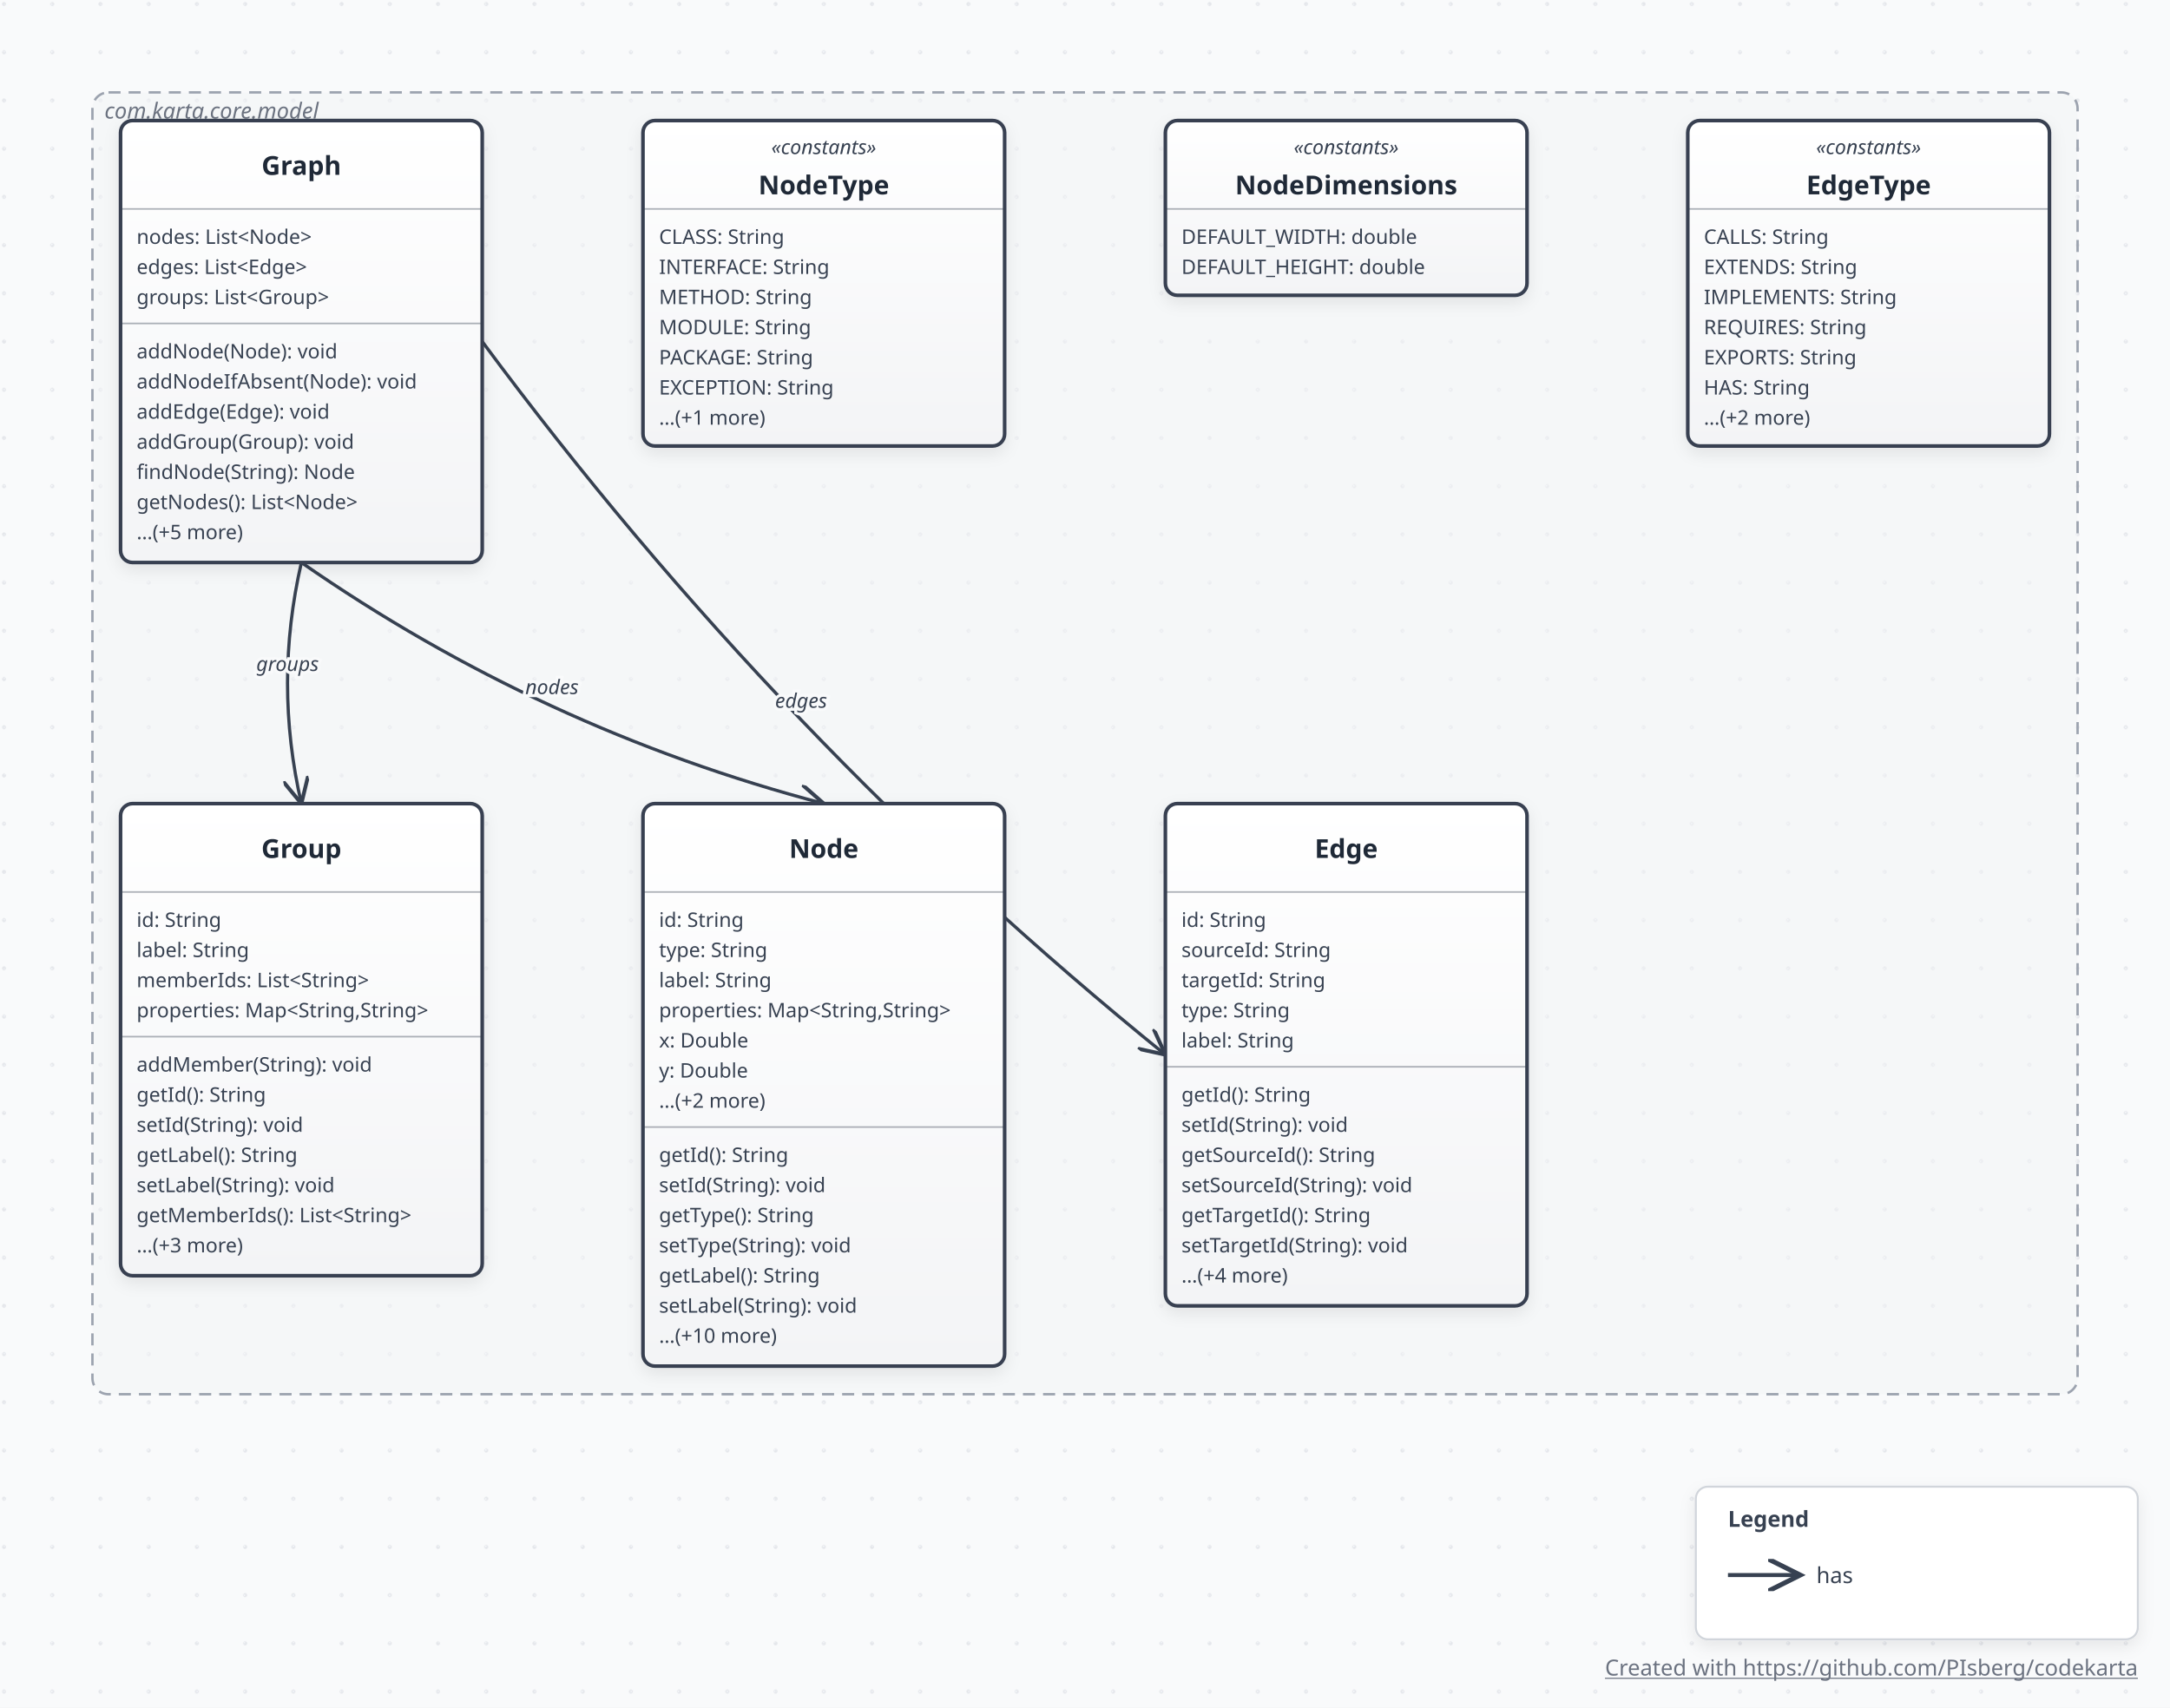
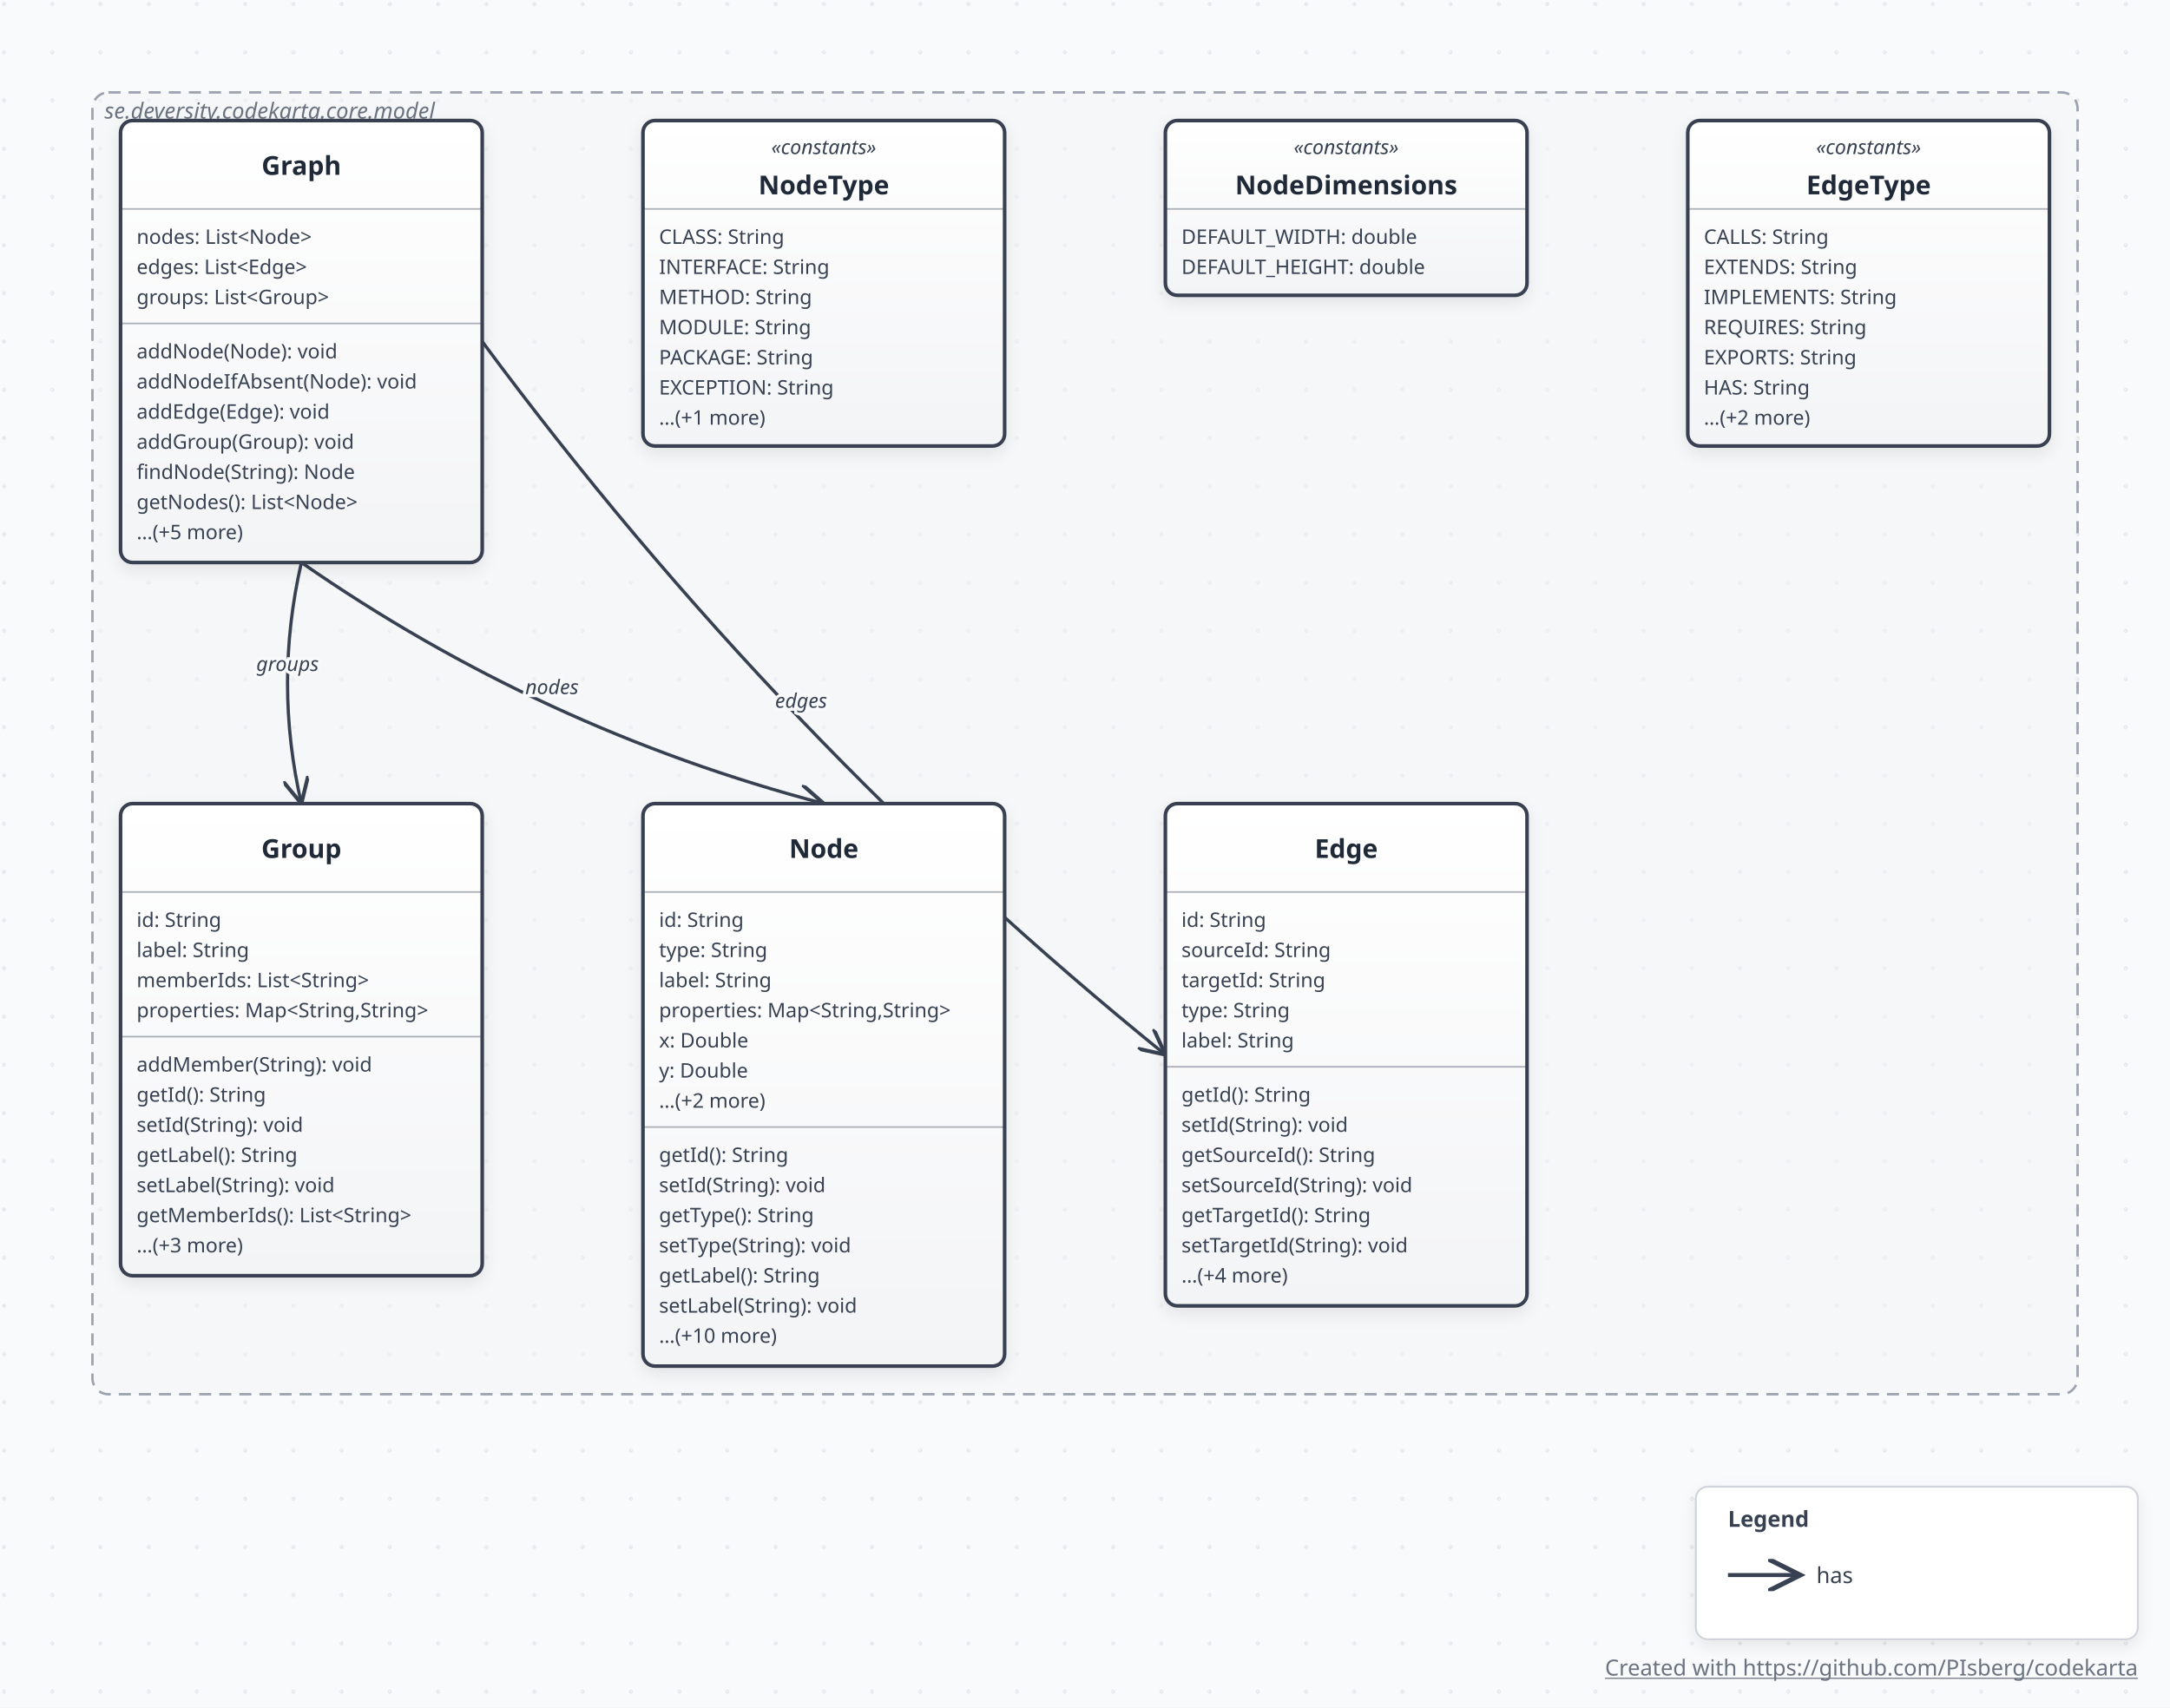
<svg xmlns="http://www.w3.org/2000/svg" width="1080" height="850" viewBox="0 0 1080 850">
  <defs>
    <style>
svg { font-family: 'Outfit', 'Inter', -apple-system, BlinkMacSystemFont, 'Segoe UI', sans-serif; }
text { font-family: 'Outfit', 'Inter', -apple-system, BlinkMacSystemFont, 'Segoe UI', sans-serif !important; }
.node-rect { transition: filter 0.2s ease, stroke-width 0.2s ease, stroke 0.2s ease; }
.node-rect:hover { stroke-width: 2.2 !important; filter: drop-shadow(0 8px 16px rgba(15, 23, 42, 0.12)) !important; }
.edge-line { stroke-linecap: round; stroke-linejoin: round; transition: stroke-width 0.2s ease; }
.edge-line:hover { stroke-width: 2.5 !important; }
.edge-label { paint-order: stroke; stroke: #f9fafb; stroke-width: 3; font-weight: 500; }
.diagram-attribution { fill: #9ca3af; text-decoration: none; transition: fill 0.2s ease; }
.diagram-attribution:hover { fill: #4b5563; text-decoration: underline; }
.group-rect { transition: stroke-width 0.2s ease; }
.node-label { pointer-events: none; }
</style>
    <filter id="nodeShadow" x="-20%" y="-20%" width="140%" height="140%">
      <feDropShadow dx="0" dy="3" stdDeviation="4" flood-color="#0f172a" flood-opacity="0.08" />
    </filter>
    <linearGradient id="grad-CLASS" x1="0%" y1="0%" x2="0%" y2="100%">
      <stop offset="0%" stop-color="#ffffff" />
      <stop offset="100%" stop-color="#f3f4f6" />
    </linearGradient>
    <linearGradient id="grad-INTERFACE" x1="0%" y1="0%" x2="0%" y2="100%">
      <stop offset="0%" stop-color="#eff6ff" />
      <stop offset="100%" stop-color="#dbeafe" />
    </linearGradient>
    <linearGradient id="grad-MODULE" x1="0%" y1="0%" x2="0%" y2="100%">
      <stop offset="0%" stop-color="#faf5ff" />
      <stop offset="100%" stop-color="#ede9fe" />
    </linearGradient>
    <linearGradient id="grad-METHOD" x1="0%" y1="0%" x2="0%" y2="100%">
      <stop offset="0%" stop-color="#fffbeb" />
      <stop offset="100%" stop-color="#fef3c7" />
    </linearGradient>
    <linearGradient id="grad-PACKAGE" x1="0%" y1="0%" x2="0%" y2="100%">
      <stop offset="0%" stop-color="#ecfdf5" />
      <stop offset="100%" stop-color="#d1fae5" />
    </linearGradient>
    <linearGradient id="grad-EXCEPTION" x1="0%" y1="0%" x2="0%" y2="100%">
      <stop offset="0%" stop-color="#fef2f2" />
      <stop offset="100%" stop-color="#fee2e2" />
    </linearGradient>
    <linearGradient id="grad-STATE" x1="0%" y1="0%" x2="0%" y2="100%">
      <stop offset="0%" stop-color="#f0f9ff" />
      <stop offset="100%" stop-color="#e0f2fe" />
    </linearGradient>
    <pattern id="dotGrid" width="24" height="24" patternUnits="userSpaceOnUse">
      <circle cx="2" cy="2" r="1" fill="#e5e7eb" />
    </pattern>
    <marker id="marker-open-374151" markerWidth="10" markerHeight="8" refX="8" refY="4" orient="auto">
      <path d="M0,0 L8,4 L0,8" fill="none" stroke="#374151" stroke-width="1.2" />
    </marker>
  </defs>
  <rect width="1080" height="850" fill="#f9fafb" />
  <rect width="1080" height="850" fill="url(#dotGrid)" />
  <rect class="group-rect" x="46.0" y="46.0" width="988.0" height="648.0" rx="8" fill="#f3f4f6" fill-opacity="0.5" stroke="#9ca3af" stroke-dasharray="6,4" stroke-width="1.2" />
-   <text x="52.0" y="59.0" font-family="sans-serif" font-size="11" fill="#6b7280" font-style="italic">com.karta.core.model</text>
+   <text x="52.0" y="59.0" font-family="sans-serif" font-size="11" fill="#6b7280" font-style="italic">se.deversity.codekarta.core.model</text>
  <path class="edge-line" data-source="Graph" data-target="Node" data-type="HAS" d="M150.0 280.0 Q269.4 363.0 410.0 400.0" fill="none" stroke="#374151" stroke-width="1.6" marker-end="url(#marker-open-374151)" />
  <text class="edge-label" data-source="Graph" data-target="Node" data-type="HAS" x="274.7" y="345.5" text-anchor="middle" font-family="sans-serif" font-size="10" fill="#374151" font-style="italic">nodes</text>
  <path class="edge-line" data-source="Graph" data-target="Edge" data-type="HAS" d="M240.0 170.0 Q387.4 369.1 580.0 525.0" fill="none" stroke="#374151" stroke-width="1.6" marker-end="url(#marker-open-374151)" />
  <text class="edge-label" data-source="Graph" data-target="Edge" data-type="HAS" x="398.7" y="352.3" text-anchor="middle" font-family="sans-serif" font-size="10" fill="#374151" font-style="italic">edges</text>
  <path class="edge-line" data-source="Graph" data-target="Group" data-type="HAS" d="M150.0 280.0 Q136.2 340.0 150.0 400.0" fill="none" stroke="#374151" stroke-width="1.6" marker-end="url(#marker-open-374151)" />
  <text class="edge-label" data-source="Graph" data-target="Group" data-type="HAS" x="143.1" y="334.0" text-anchor="middle" font-family="sans-serif" font-size="10" fill="#374151" font-style="italic">groups</text>
  <g id="Edge">
    <rect class="node-rect" x="580.0" y="400.0" width="180.0" height="250.0" rx="6.0" fill="url(#grad-CLASS)" stroke="#374151" stroke-width="1.8" filter="url(#nodeShadow)" />
    <text class="node-label" x="670.0" y="422.0" text-anchor="middle" dominant-baseline="central" font-family="sans-serif" font-size="13" font-weight="bold" fill="#1f2937">Edge</text>
    <line x1="580.0" y1="444.0" x2="760.0" y2="444.0" stroke="#374151" stroke-width="0.8" opacity="0.4" />
    <text x="588.0" y="457.5" font-family="sans-serif" font-size="10" fill="#374151" dominant-baseline="central">id: String</text>
    <text x="588.0" y="472.5" font-family="sans-serif" font-size="10" fill="#374151" dominant-baseline="central">sourceId: String</text>
    <text x="588.0" y="487.5" font-family="sans-serif" font-size="10" fill="#374151" dominant-baseline="central">targetId: String</text>
    <text x="588.0" y="502.5" font-family="sans-serif" font-size="10" fill="#374151" dominant-baseline="central">type: String</text>
    <text x="588.0" y="517.5" font-family="sans-serif" font-size="10" fill="#374151" dominant-baseline="central">label: String</text>
    <line x1="580.0" y1="531.0" x2="760.0" y2="531.0" stroke="#374151" stroke-width="0.8" opacity="0.4" />
    <text x="588.0" y="544.5" font-family="sans-serif" font-size="10" fill="#374151" dominant-baseline="central">getId(): String</text>
    <text x="588.0" y="559.5" font-family="sans-serif" font-size="10" fill="#374151" dominant-baseline="central">setId(String): void</text>
    <text x="588.0" y="574.5" font-family="sans-serif" font-size="10" fill="#374151" dominant-baseline="central">getSourceId(): String</text>
    <text x="588.0" y="589.5" font-family="sans-serif" font-size="10" fill="#374151" dominant-baseline="central">setSourceId(String): void</text>
    <text x="588.0" y="604.5" font-family="sans-serif" font-size="10" fill="#374151" dominant-baseline="central">getTargetId(): String</text>
    <text x="588.0" y="619.5" font-family="sans-serif" font-size="10" fill="#374151" dominant-baseline="central">setTargetId(String): void</text>
    <text x="588.0" y="634.5" font-family="sans-serif" font-size="10" fill="#374151" dominant-baseline="central">…(+4 more)</text>
  </g>
  <g id="EdgeType">
    <rect class="node-rect" x="840.0" y="60.0" width="180.0" height="162.0" rx="6.0" fill="url(#grad-CLASS)" stroke="#374151" stroke-width="1.8" filter="url(#nodeShadow)" />
    <text class="node-label" x="930.0" y="76.7" text-anchor="middle" font-family="sans-serif" font-size="10" fill="#374151" font-style="italic">«constants»</text>
    <text class="node-label" x="930.0" y="91.7" text-anchor="middle" dominant-baseline="central" font-family="sans-serif" font-size="13" font-weight="bold" fill="#1f2937">EdgeType</text>
    <line x1="840.0" y1="104.0" x2="1020.0" y2="104.0" stroke="#374151" stroke-width="0.8" opacity="0.4" />
    <text x="848.0" y="117.5" font-family="sans-serif" font-size="10" fill="#374151" dominant-baseline="central">CALLS: String</text>
    <text x="848.0" y="132.5" font-family="sans-serif" font-size="10" fill="#374151" dominant-baseline="central">EXTENDS: String</text>
    <text x="848.0" y="147.5" font-family="sans-serif" font-size="10" fill="#374151" dominant-baseline="central">IMPLEMENTS: String</text>
    <text x="848.0" y="162.5" font-family="sans-serif" font-size="10" fill="#374151" dominant-baseline="central">REQUIRES: String</text>
    <text x="848.0" y="177.5" font-family="sans-serif" font-size="10" fill="#374151" dominant-baseline="central">EXPORTS: String</text>
    <text x="848.0" y="192.5" font-family="sans-serif" font-size="10" fill="#374151" dominant-baseline="central">HAS: String</text>
    <text x="848.0" y="207.5" font-family="sans-serif" font-size="10" fill="#374151" dominant-baseline="central">…(+2 more)</text>
  </g>
  <g id="Graph">
    <rect class="node-rect" x="60.0" y="60.0" width="180.0" height="220.0" rx="6.0" fill="url(#grad-CLASS)" stroke="#374151" stroke-width="1.8" filter="url(#nodeShadow)" />
    <text class="node-label" x="150.0" y="82.0" text-anchor="middle" dominant-baseline="central" font-family="sans-serif" font-size="13" font-weight="bold" fill="#1f2937">Graph</text>
    <line x1="60.0" y1="104.0" x2="240.0" y2="104.0" stroke="#374151" stroke-width="0.8" opacity="0.4" />
    <text x="68.0" y="117.5" font-family="sans-serif" font-size="10" fill="#374151" dominant-baseline="central">nodes: List&lt;Node&gt;</text>
    <text x="68.0" y="132.5" font-family="sans-serif" font-size="10" fill="#374151" dominant-baseline="central">edges: List&lt;Edge&gt;</text>
    <text x="68.0" y="147.5" font-family="sans-serif" font-size="10" fill="#374151" dominant-baseline="central">groups: List&lt;Group&gt;</text>
    <line x1="60.0" y1="161.0" x2="240.0" y2="161.0" stroke="#374151" stroke-width="0.8" opacity="0.4" />
    <text x="68.0" y="174.5" font-family="sans-serif" font-size="10" fill="#374151" dominant-baseline="central">addNode(Node): void</text>
    <text x="68.0" y="189.5" font-family="sans-serif" font-size="10" fill="#374151" dominant-baseline="central">addNodeIfAbsent(Node): void</text>
    <text x="68.0" y="204.5" font-family="sans-serif" font-size="10" fill="#374151" dominant-baseline="central">addEdge(Edge): void</text>
    <text x="68.0" y="219.5" font-family="sans-serif" font-size="10" fill="#374151" dominant-baseline="central">addGroup(Group): void</text>
    <text x="68.0" y="234.5" font-family="sans-serif" font-size="10" fill="#374151" dominant-baseline="central">findNode(String): Node</text>
    <text x="68.0" y="249.5" font-family="sans-serif" font-size="10" fill="#374151" dominant-baseline="central">getNodes(): List&lt;Node&gt;</text>
    <text x="68.0" y="264.5" font-family="sans-serif" font-size="10" fill="#374151" dominant-baseline="central">…(+5 more)</text>
  </g>
  <g id="Node">
    <rect class="node-rect" x="320.0" y="400.0" width="180.0" height="280.0" rx="6.0" fill="url(#grad-CLASS)" stroke="#374151" stroke-width="1.8" filter="url(#nodeShadow)" />
    <text class="node-label" x="410.0" y="422.0" text-anchor="middle" dominant-baseline="central" font-family="sans-serif" font-size="13" font-weight="bold" fill="#1f2937">Node</text>
    <line x1="320.0" y1="444.0" x2="500.0" y2="444.0" stroke="#374151" stroke-width="0.8" opacity="0.4" />
    <text x="328.0" y="457.5" font-family="sans-serif" font-size="10" fill="#374151" dominant-baseline="central">id: String</text>
    <text x="328.0" y="472.5" font-family="sans-serif" font-size="10" fill="#374151" dominant-baseline="central">type: String</text>
    <text x="328.0" y="487.5" font-family="sans-serif" font-size="10" fill="#374151" dominant-baseline="central">label: String</text>
    <text x="328.0" y="502.5" font-family="sans-serif" font-size="10" fill="#374151" dominant-baseline="central">properties: Map&lt;String,String&gt;</text>
    <text x="328.0" y="517.5" font-family="sans-serif" font-size="10" fill="#374151" dominant-baseline="central">x: Double</text>
    <text x="328.0" y="532.5" font-family="sans-serif" font-size="10" fill="#374151" dominant-baseline="central">y: Double</text>
    <text x="328.0" y="547.5" font-family="sans-serif" font-size="10" fill="#374151" dominant-baseline="central">…(+2 more)</text>
    <line x1="320.0" y1="561.0" x2="500.0" y2="561.0" stroke="#374151" stroke-width="0.8" opacity="0.4" />
    <text x="328.0" y="574.5" font-family="sans-serif" font-size="10" fill="#374151" dominant-baseline="central">getId(): String</text>
    <text x="328.0" y="589.5" font-family="sans-serif" font-size="10" fill="#374151" dominant-baseline="central">setId(String): void</text>
    <text x="328.0" y="604.5" font-family="sans-serif" font-size="10" fill="#374151" dominant-baseline="central">getType(): String</text>
    <text x="328.0" y="619.5" font-family="sans-serif" font-size="10" fill="#374151" dominant-baseline="central">setType(String): void</text>
    <text x="328.0" y="634.5" font-family="sans-serif" font-size="10" fill="#374151" dominant-baseline="central">getLabel(): String</text>
    <text x="328.0" y="649.5" font-family="sans-serif" font-size="10" fill="#374151" dominant-baseline="central">setLabel(String): void</text>
    <text x="328.0" y="664.5" font-family="sans-serif" font-size="10" fill="#374151" dominant-baseline="central">…(+10 more)</text>
  </g>
  <g id="Group">
    <rect class="node-rect" x="60.0" y="400.0" width="180.0" height="235.0" rx="6.0" fill="url(#grad-CLASS)" stroke="#374151" stroke-width="1.8" filter="url(#nodeShadow)" />
    <text class="node-label" x="150.0" y="422.0" text-anchor="middle" dominant-baseline="central" font-family="sans-serif" font-size="13" font-weight="bold" fill="#1f2937">Group</text>
    <line x1="60.0" y1="444.0" x2="240.0" y2="444.0" stroke="#374151" stroke-width="0.8" opacity="0.4" />
    <text x="68.0" y="457.5" font-family="sans-serif" font-size="10" fill="#374151" dominant-baseline="central">id: String</text>
    <text x="68.0" y="472.5" font-family="sans-serif" font-size="10" fill="#374151" dominant-baseline="central">label: String</text>
    <text x="68.0" y="487.5" font-family="sans-serif" font-size="10" fill="#374151" dominant-baseline="central">memberIds: List&lt;String&gt;</text>
    <text x="68.0" y="502.5" font-family="sans-serif" font-size="10" fill="#374151" dominant-baseline="central">properties: Map&lt;String,String&gt;</text>
    <line x1="60.0" y1="516.0" x2="240.0" y2="516.0" stroke="#374151" stroke-width="0.8" opacity="0.4" />
    <text x="68.0" y="529.5" font-family="sans-serif" font-size="10" fill="#374151" dominant-baseline="central">addMember(String): void</text>
    <text x="68.0" y="544.5" font-family="sans-serif" font-size="10" fill="#374151" dominant-baseline="central">getId(): String</text>
    <text x="68.0" y="559.5" font-family="sans-serif" font-size="10" fill="#374151" dominant-baseline="central">setId(String): void</text>
    <text x="68.0" y="574.5" font-family="sans-serif" font-size="10" fill="#374151" dominant-baseline="central">getLabel(): String</text>
    <text x="68.0" y="589.5" font-family="sans-serif" font-size="10" fill="#374151" dominant-baseline="central">setLabel(String): void</text>
    <text x="68.0" y="604.5" font-family="sans-serif" font-size="10" fill="#374151" dominant-baseline="central">getMemberIds(): List&lt;String&gt;</text>
    <text x="68.0" y="619.5" font-family="sans-serif" font-size="10" fill="#374151" dominant-baseline="central">…(+3 more)</text>
  </g>
  <g id="NodeDimensions">
    <rect class="node-rect" x="580.0" y="60.0" width="180.0" height="87.0" rx="6.0" fill="url(#grad-CLASS)" stroke="#374151" stroke-width="1.8" filter="url(#nodeShadow)" />
    <text class="node-label" x="670.0" y="76.7" text-anchor="middle" font-family="sans-serif" font-size="10" fill="#374151" font-style="italic">«constants»</text>
    <text class="node-label" x="670.0" y="91.7" text-anchor="middle" dominant-baseline="central" font-family="sans-serif" font-size="13" font-weight="bold" fill="#1f2937">NodeDimensions</text>
    <line x1="580.0" y1="104.0" x2="760.0" y2="104.0" stroke="#374151" stroke-width="0.8" opacity="0.4" />
    <text x="588.0" y="117.5" font-family="sans-serif" font-size="10" fill="#374151" dominant-baseline="central">DEFAULT_WIDTH: double</text>
    <text x="588.0" y="132.5" font-family="sans-serif" font-size="10" fill="#374151" dominant-baseline="central">DEFAULT_HEIGHT: double</text>
  </g>
  <g id="NodeType">
    <rect class="node-rect" x="320.0" y="60.0" width="180.0" height="162.0" rx="6.0" fill="url(#grad-CLASS)" stroke="#374151" stroke-width="1.8" filter="url(#nodeShadow)" />
    <text class="node-label" x="410.0" y="76.7" text-anchor="middle" font-family="sans-serif" font-size="10" fill="#374151" font-style="italic">«constants»</text>
    <text class="node-label" x="410.0" y="91.7" text-anchor="middle" dominant-baseline="central" font-family="sans-serif" font-size="13" font-weight="bold" fill="#1f2937">NodeType</text>
    <line x1="320.0" y1="104.0" x2="500.0" y2="104.0" stroke="#374151" stroke-width="0.8" opacity="0.4" />
    <text x="328.0" y="117.5" font-family="sans-serif" font-size="10" fill="#374151" dominant-baseline="central">CLASS: String</text>
    <text x="328.0" y="132.5" font-family="sans-serif" font-size="10" fill="#374151" dominant-baseline="central">INTERFACE: String</text>
    <text x="328.0" y="147.5" font-family="sans-serif" font-size="10" fill="#374151" dominant-baseline="central">METHOD: String</text>
    <text x="328.0" y="162.5" font-family="sans-serif" font-size="10" fill="#374151" dominant-baseline="central">MODULE: String</text>
    <text x="328.0" y="177.5" font-family="sans-serif" font-size="10" fill="#374151" dominant-baseline="central">PACKAGE: String</text>
    <text x="328.0" y="192.5" font-family="sans-serif" font-size="10" fill="#374151" dominant-baseline="central">EXCEPTION: String</text>
    <text x="328.0" y="207.5" font-family="sans-serif" font-size="10" fill="#374151" dominant-baseline="central">…(+1 more)</text>
  </g>
  <rect x="844.0" y="740.0" width="220.0" height="76.0" rx="6" fill="#ffffff" stroke="#d1d5db" stroke-width="1" filter="url(#nodeShadow)" />
  <text x="860.0" y="760.0" font-family="sans-serif" font-size="11" font-weight="bold" fill="#374151">Legend</text>
  <line x1="860.0" y1="784.0" x2="896.0" y2="784.0" stroke="#374151" stroke-width="2" marker-end="url(#marker-open-374151)" />
  <text x="904.0" y="788.0" font-family="sans-serif" font-size="11" fill="#374151">has</text>
  <a class="diagram-attribution" href="https://github.com/PIsberg/codekarta" target="_blank" rel="noopener noreferrer">
    <text x="1064.0" y="834.0" text-anchor="end" font-family="sans-serif" font-size="11" fill="#6b7280" text-decoration="underline">Created with https://github.com/PIsberg/codekarta</text>
  </a>
</svg>
